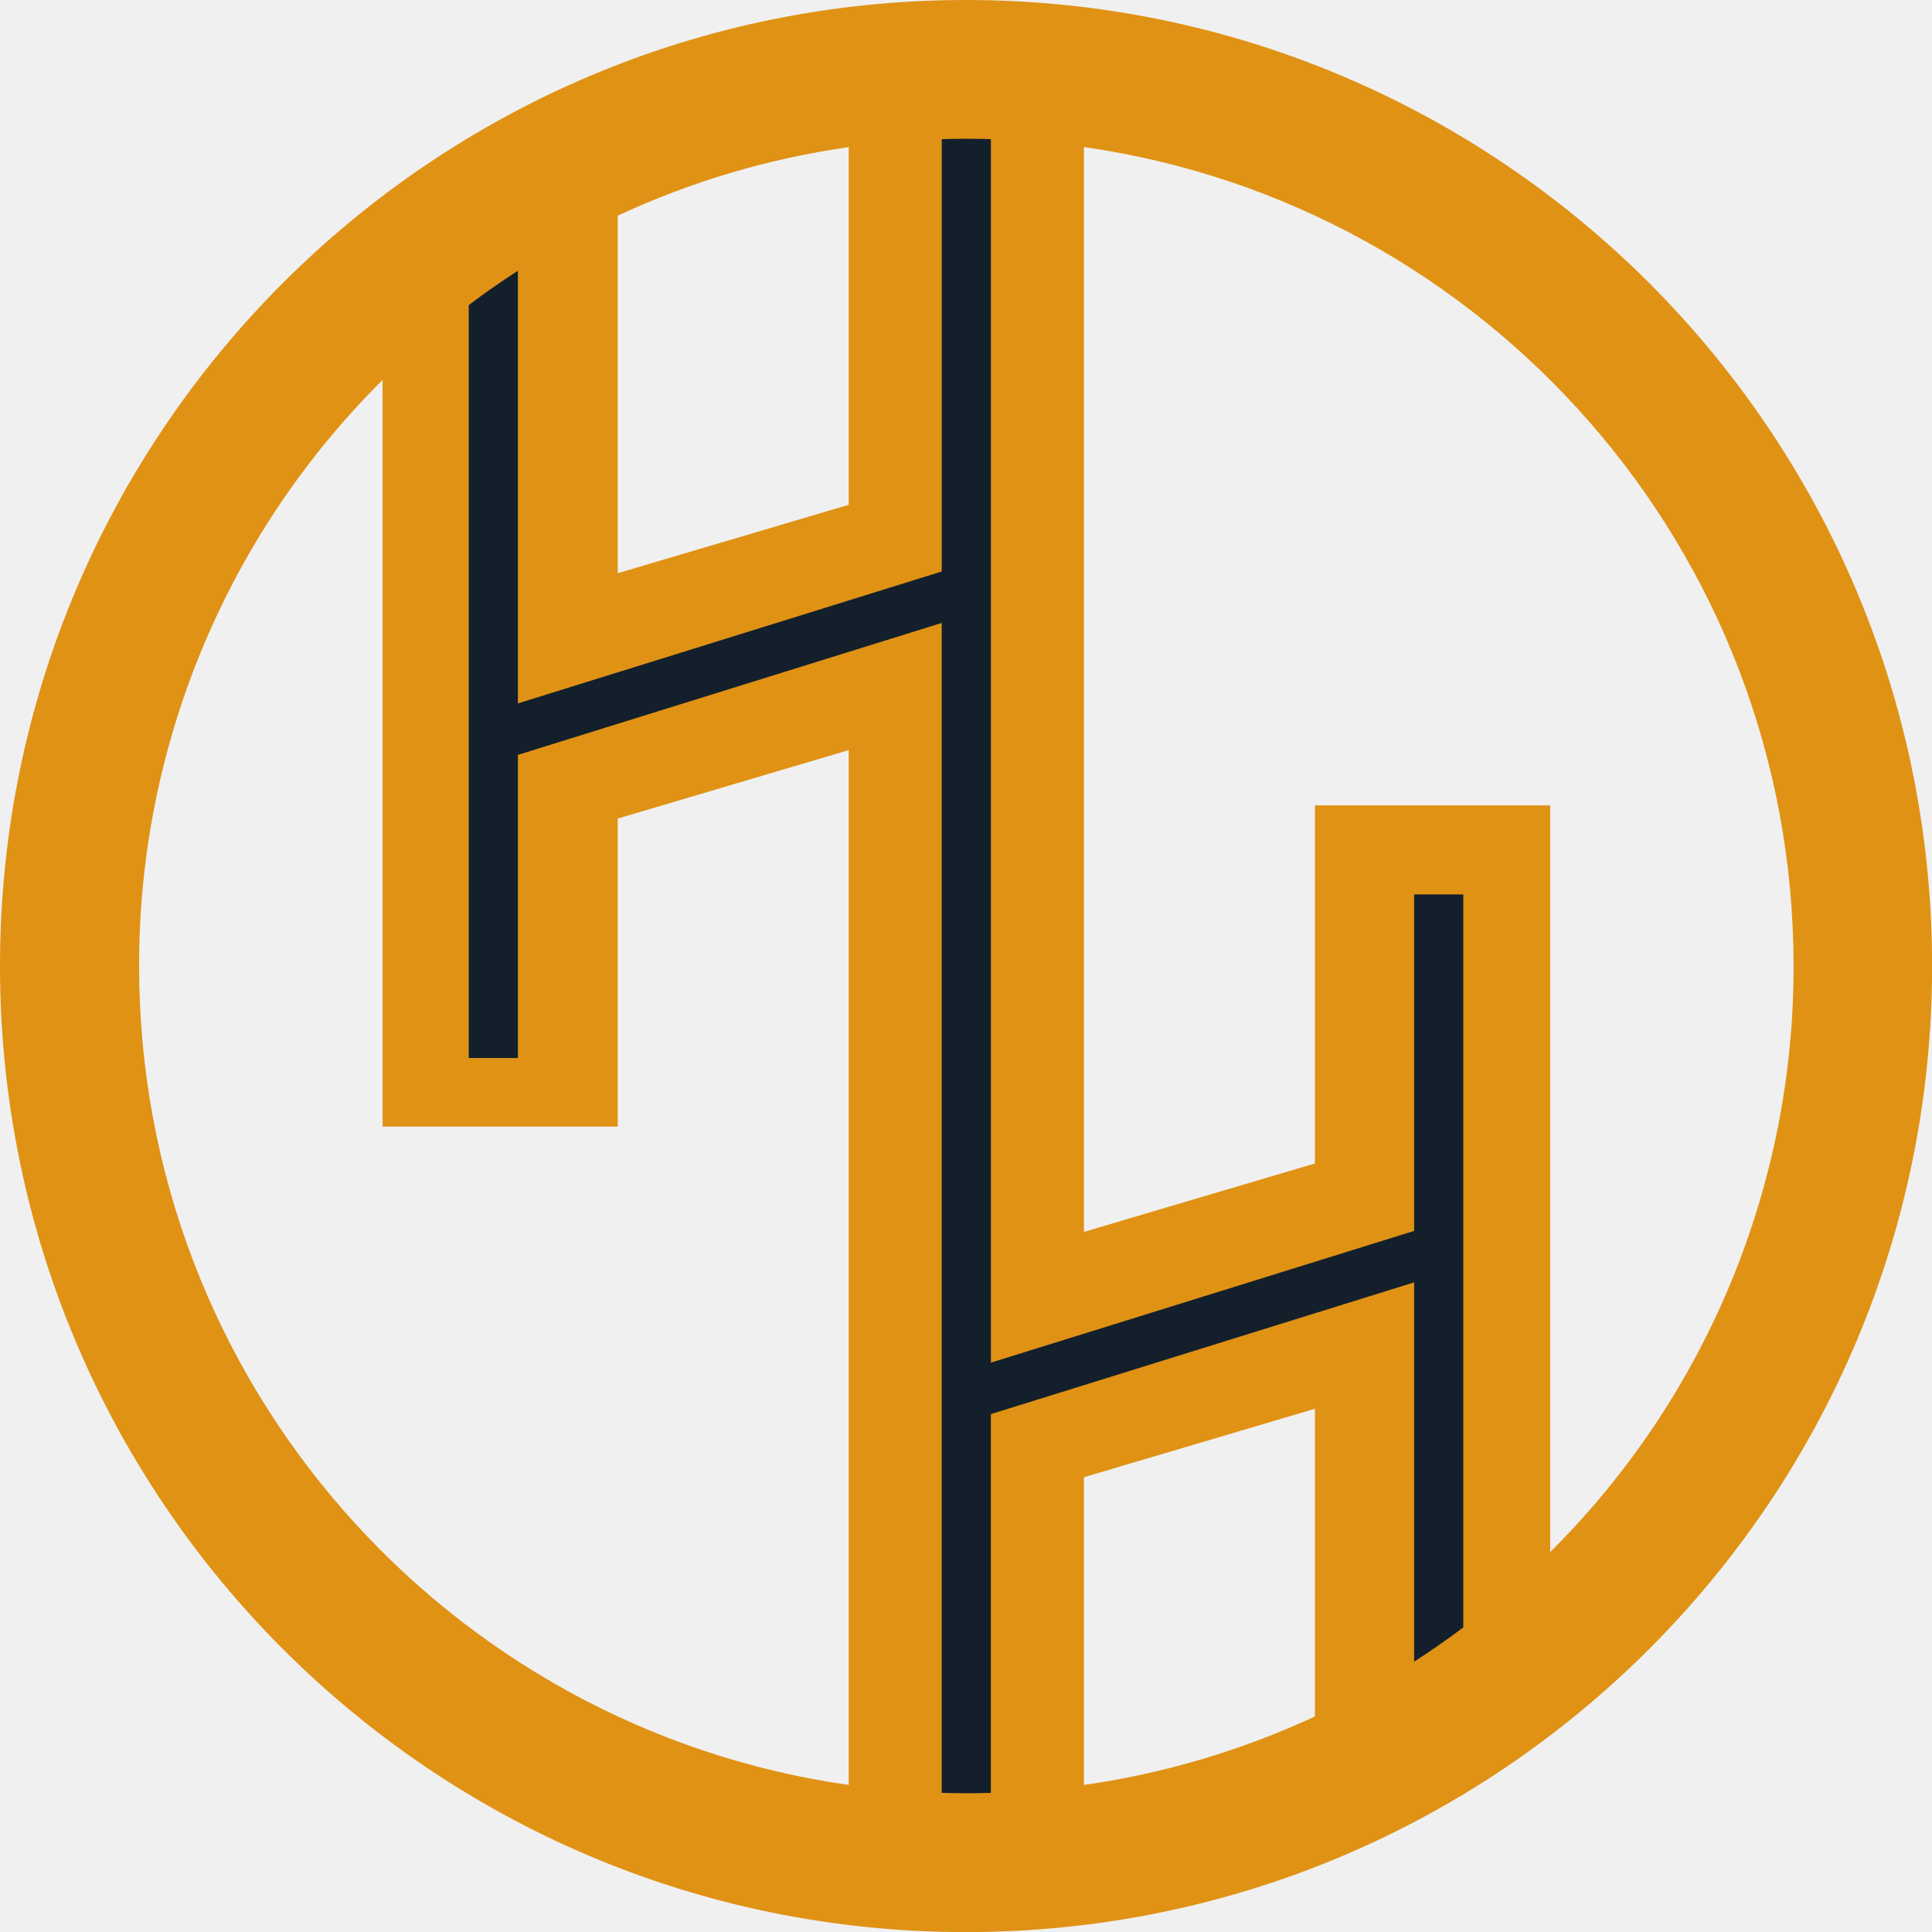
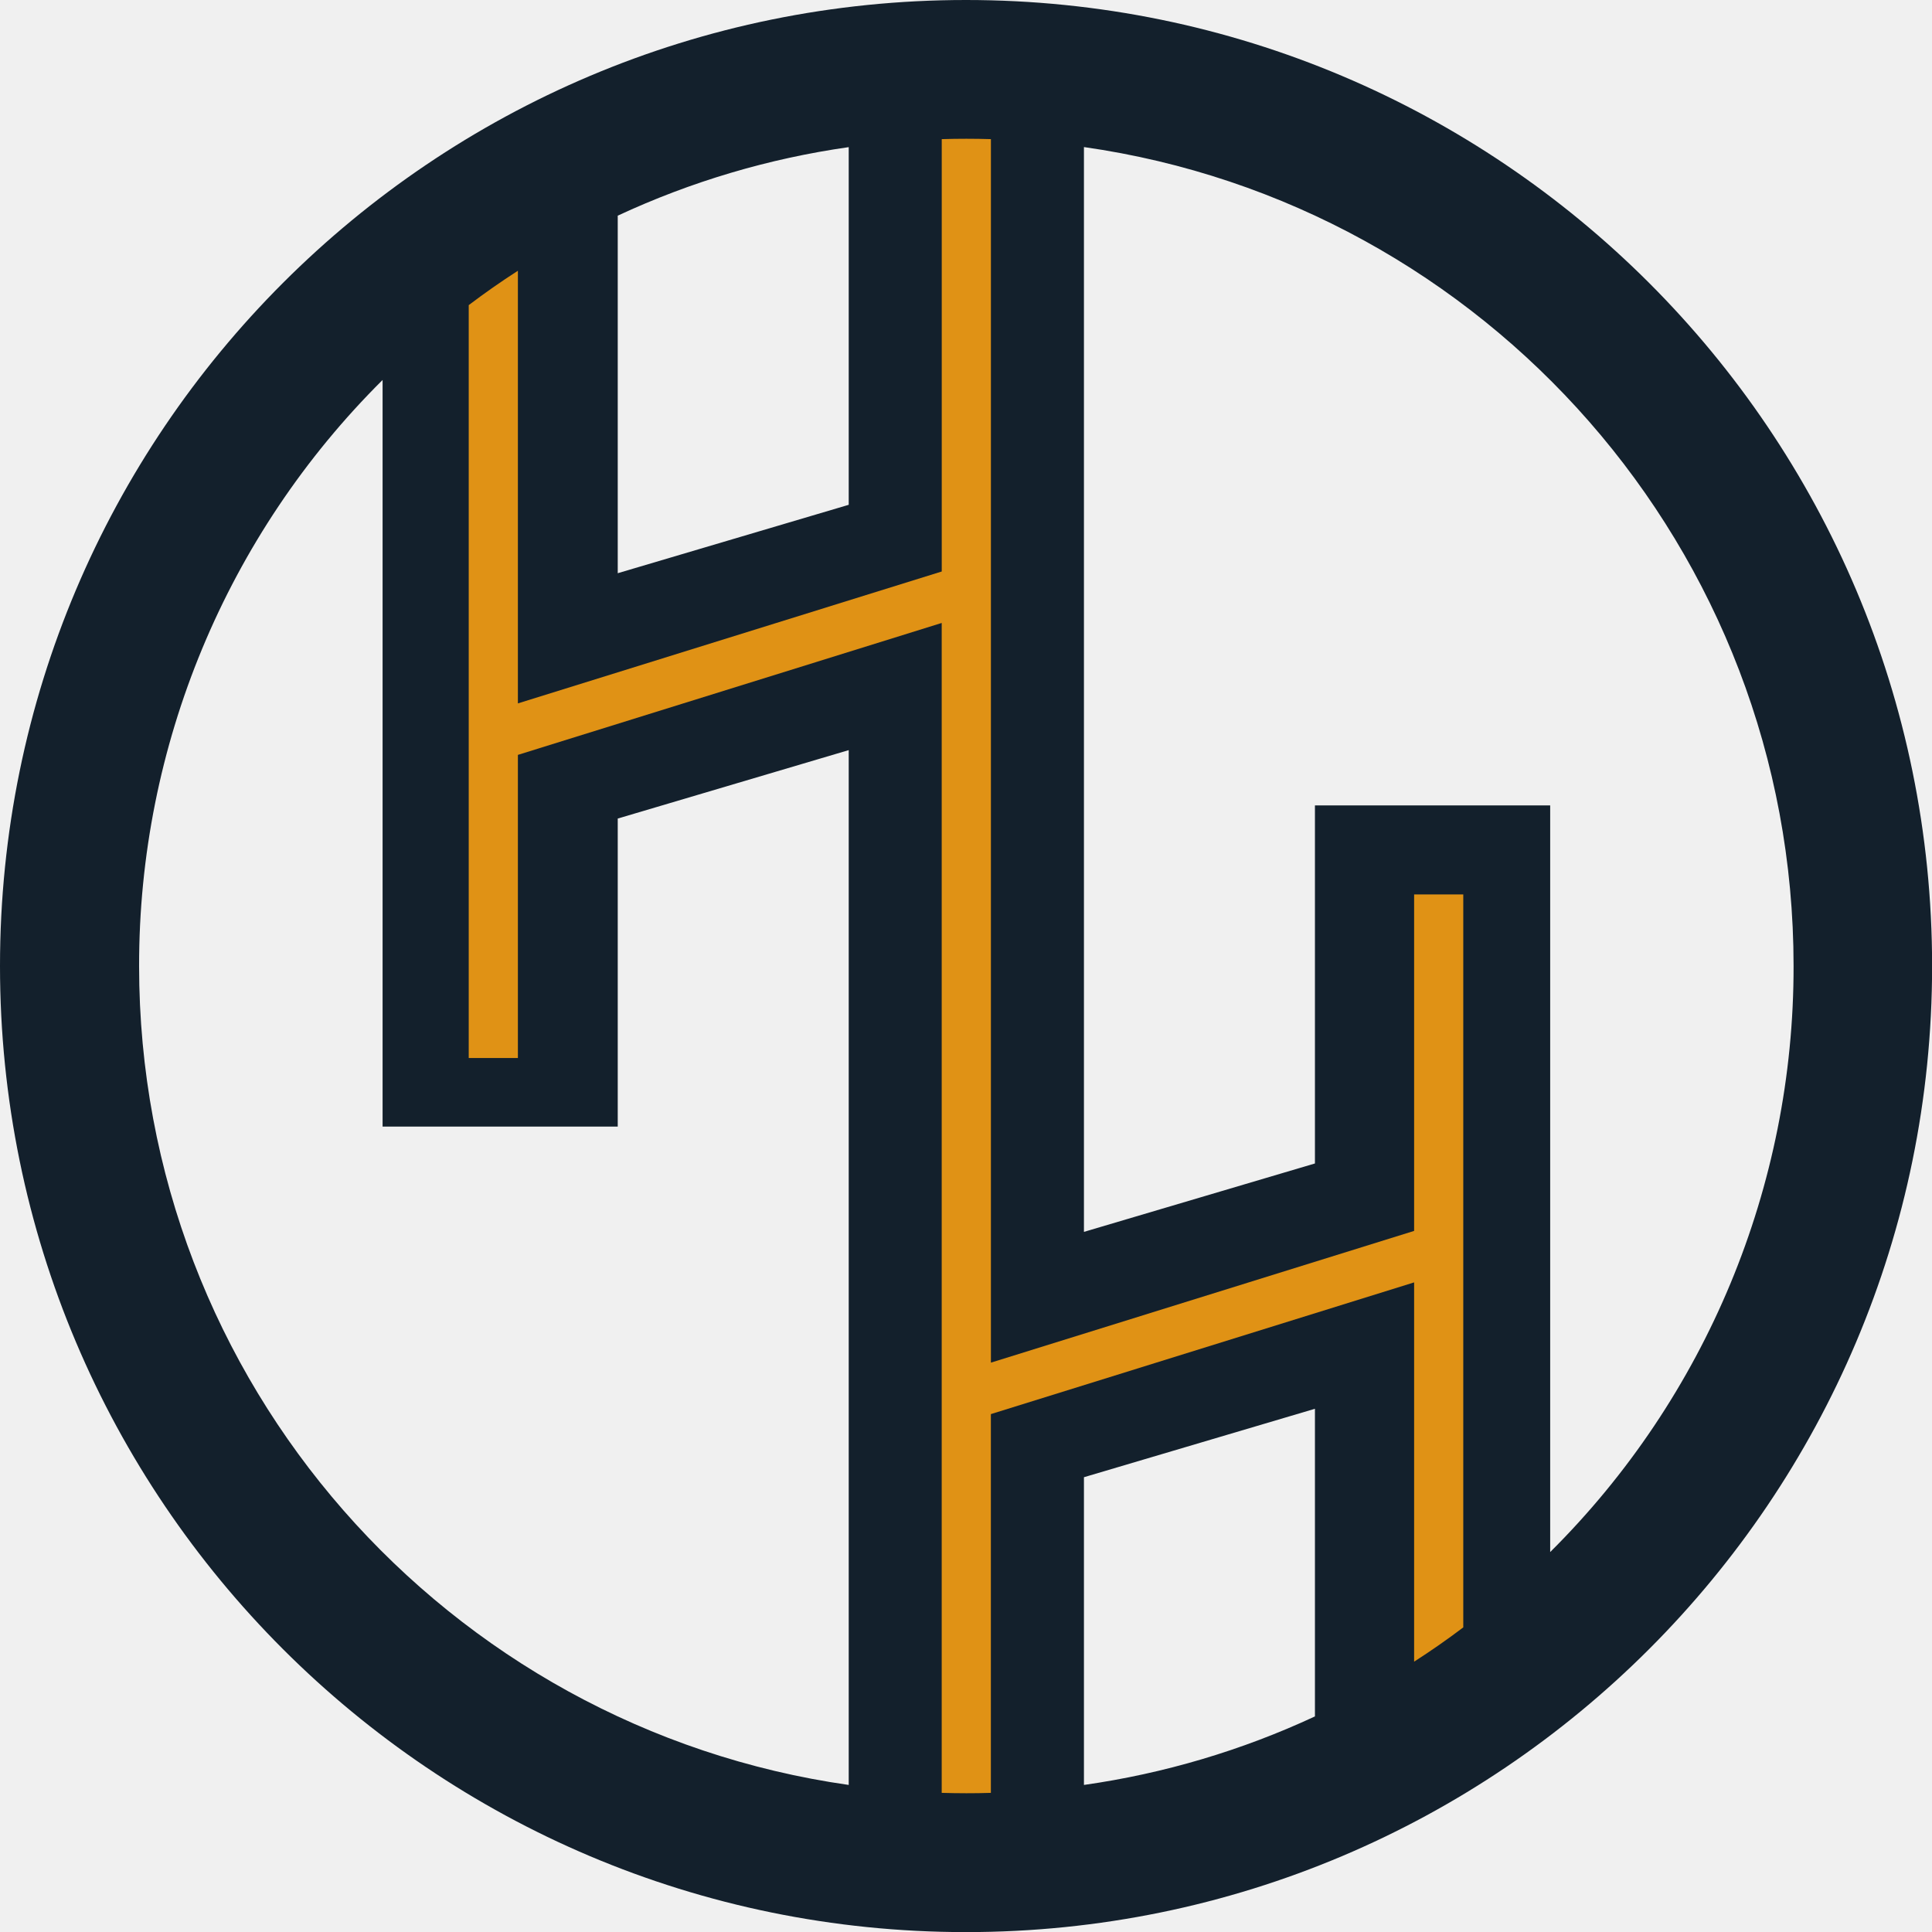
<svg xmlns="http://www.w3.org/2000/svg" viewBox="0 0 972.95 972.95">
  <defs>
-     <style>.cls-1{fill:#e09215;}.cls-2{fill:#13202c;}</style>
+     <style>.cls-1{fill:#13202c;}.cls-2{fill:#fff;}.cls-3{fill:#e09215;}</style>
  </defs>
  <g id="Layer_2" data-name="Layer 2">
    <g id="Layer_1-2" data-name="Layer 1">
      <path class="cls-1" d="M712.15,450.44V619.88L499,686.22V70.07q-6.16-.19-12.38-.19t-12.38.19V287.8L260.81,354.23V136.35q-12.7,8.21-24.76,17.31V532.81h24.76V380.16l213.45-66.44V902.88q6.17.2,12.38.19t12.38-.19V712.14l213.13-66.33v191q12.71-8.19,24.75-17.26V450.44Z" />
-       <path class="cls-1" d="M712.15,450.44V619.88L499,686.22V70.07q-6.16-.19-12.38-.19t-12.38.19V287.8L260.81,354.23V136.35q-12.7,8.21-24.76,17.31V532.81h24.76V380.16l213.45-66.44V902.88q6.17.2,12.38.19t12.38-.19V712.14l213.13-66.33v191q12.71-8.19,24.75-17.26V450.44Z" />
+       <path class="cls-2" d="M712.15,450.44V619.88L499,686.22V70.07q-6.16-.19-12.38-.19t-12.38.19V287.8L260.81,354.23V136.35q-12.7,8.21-24.76,17.31V532.81h24.76V380.16l213.45-66.44V902.88q6.17.2,12.38.19t12.38-.19V712.14l213.13-66.33v191q12.71-8.19,24.75-17.26V450.44Z" />
      <path class="cls-1" d="M486.47,0C217.81,0,0,217.8,0,486.47S217.81,973,486.47,973,973,755.15,973,486.47,755.15,0,486.47,0Zm59.4,743.92L662.2,709.46V864.38a413.57,413.57,0,0,1-116.33,34.51ZM662.2,405.61V585.92L545.87,620.37V74.06c202,28.76,357.37,202.45,357.37,412.42A415.26,415.26,0,0,1,780.67,781.61v-376ZM311.09,567.34V412.22l116.32-34.46V898.89c-202-28.76-357.36-202.45-357.36-412.41A415.27,415.27,0,0,1,192.67,191.35v376ZM427.41,254.22,311.09,288.67V108.61A413.5,413.5,0,0,1,427.41,74.1Z" />
-       <path class="cls-2" d="M736.9,450.44V819.55q-12,9.08-24.75,17.26v-191L499,712.14V902.88q-6.16.2-12.38.19t-12.38-.19V313.72L260.81,380.16V532.81H236.05V153.66q12-9.1,24.76-17.31V354.23L474.26,287.8V70.07q6.17-.19,12.38-.19t12.38.19V686.22l213.13-66.34V450.44Z" />
+       <path class="cls-3" d="M736.9,450.44V819.55q-12,9.08-24.75,17.26v-191L499,712.14V902.88q-6.16.2-12.38.19t-12.38-.19V313.72L260.81,380.16V532.81H236.05V153.66q12-9.1,24.76-17.31V354.23L474.26,287.8V70.07q6.17-.19,12.38-.19t12.38.19V686.22l213.13-66.34V450.44Z" />
    </g>
  </g>
</svg>
